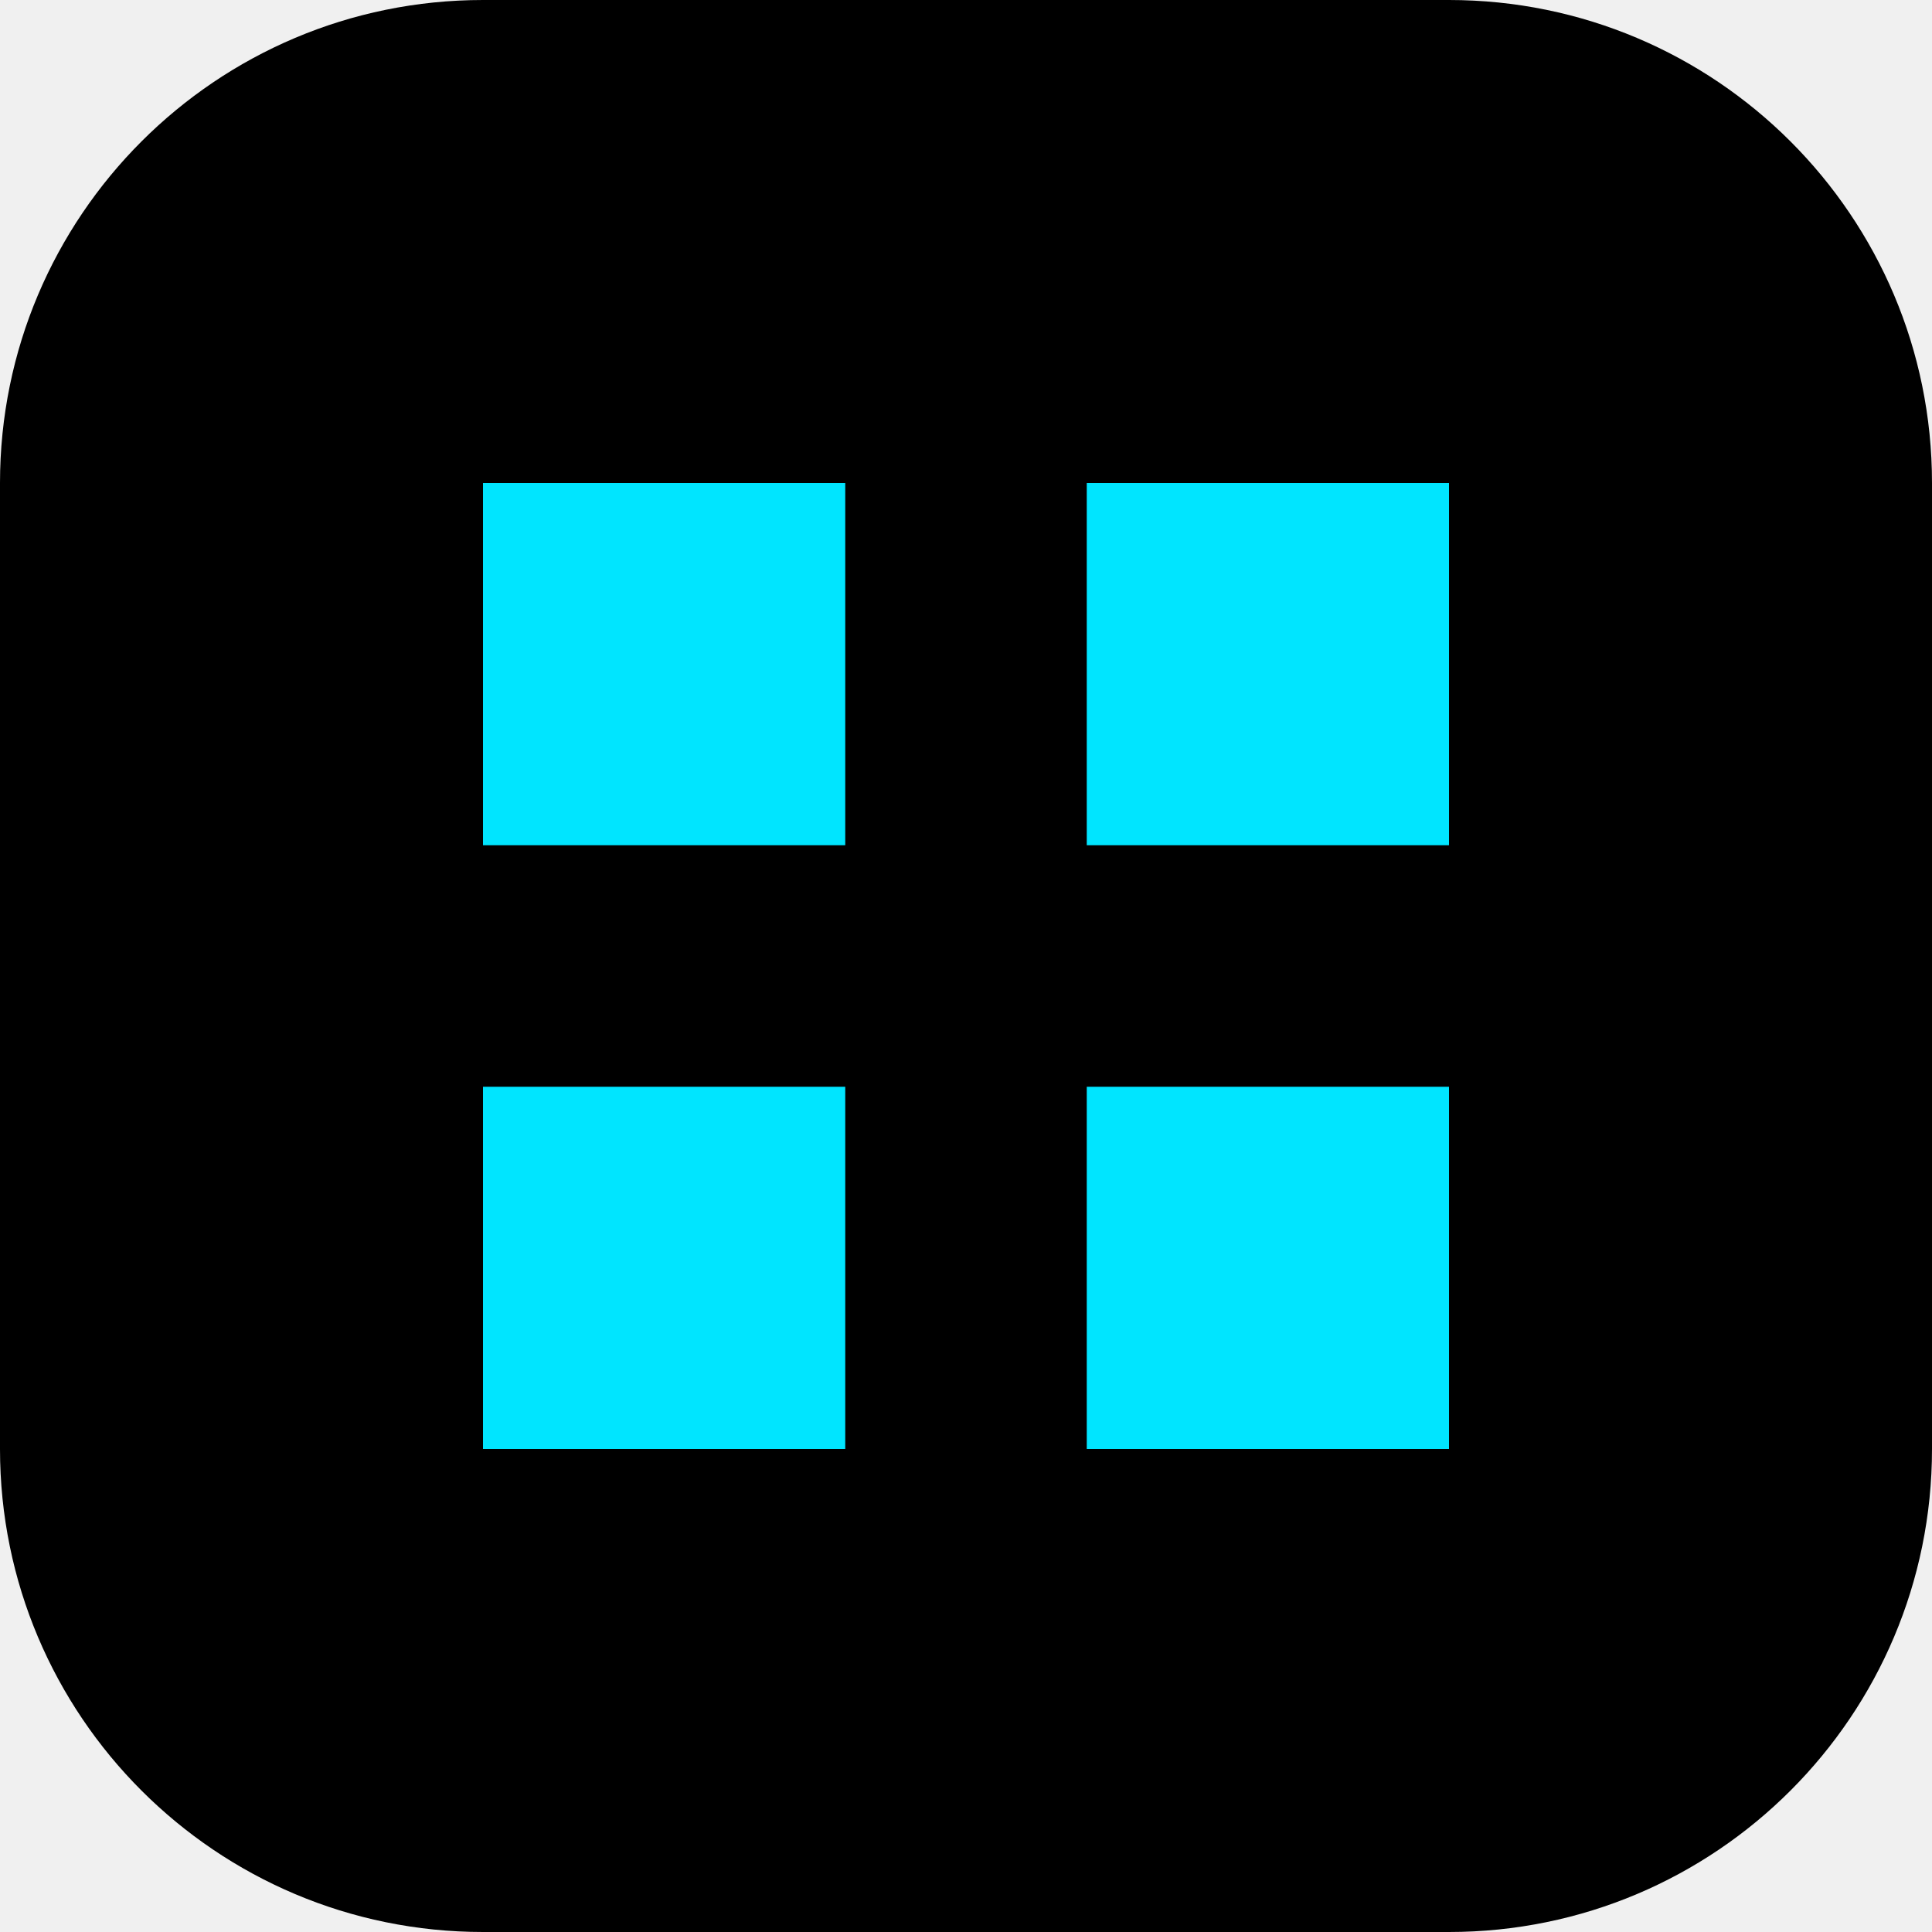
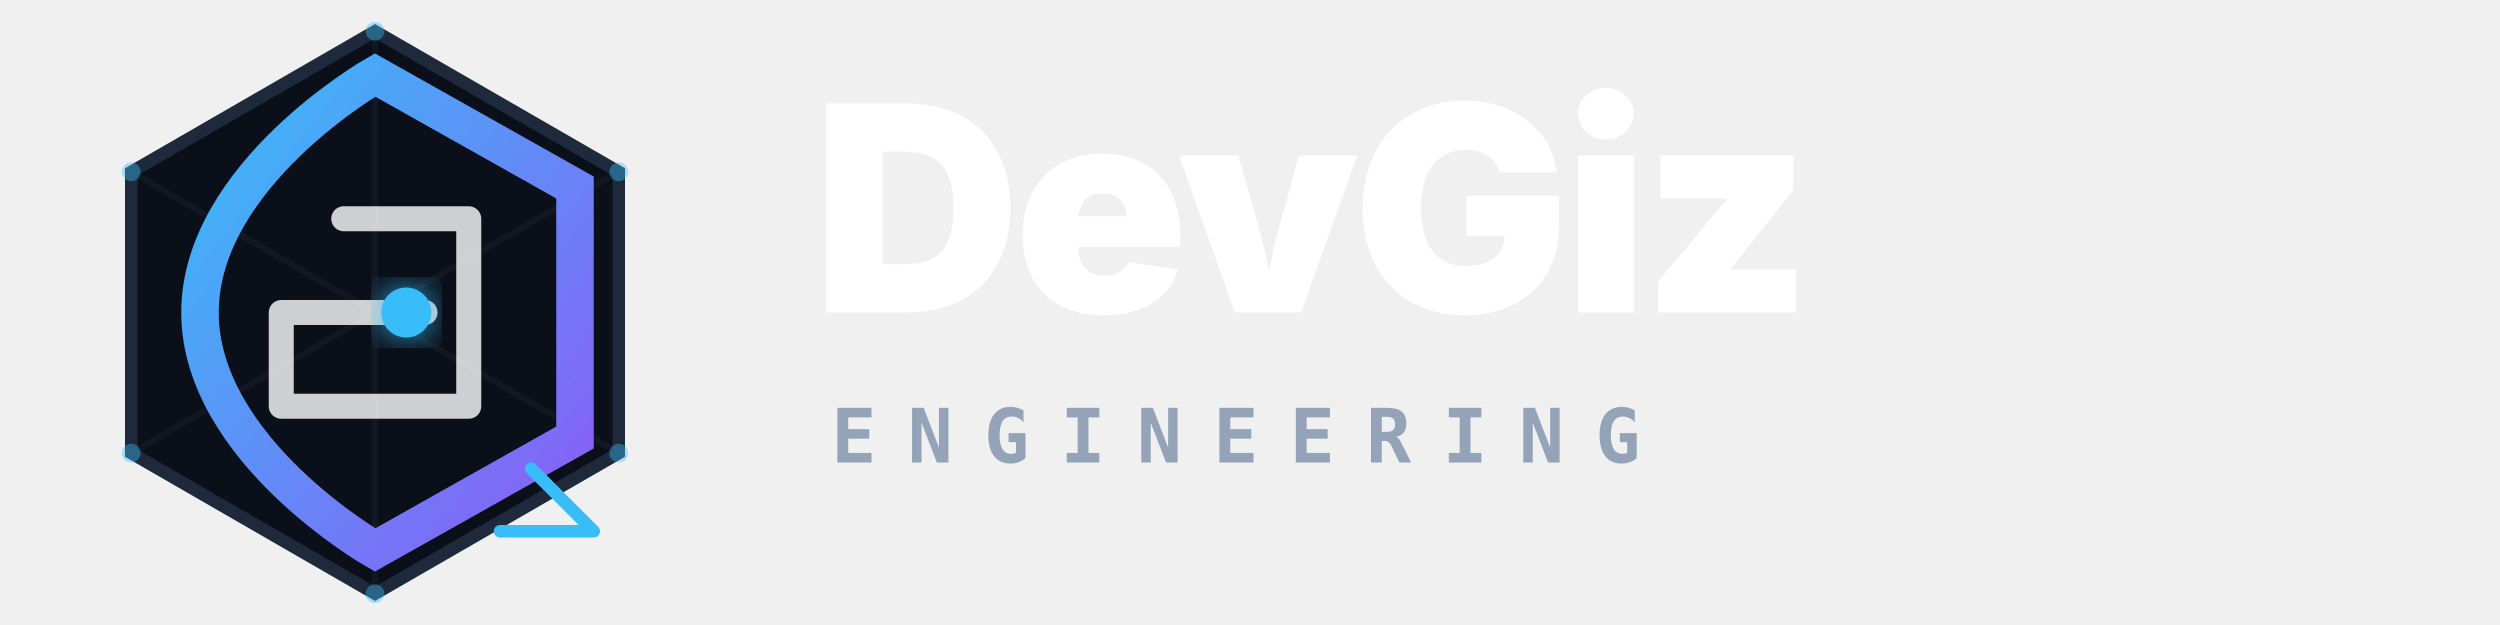
- <svg xmlns="http://www.w3.org/2000/svg" viewBox="0 0 32 32">
-   <rect width="32" height="32" rx="8" fill="#000" />
-   <path d="M8 8h6v6H8zm10 0h6v6h-6zm0 10h6v6h-6zm-10 0h6v6H8z" fill="#00e5ff" />
+ <svg xmlns="http://www.w3.org/2000/svg" viewBox="0 0 400 100" fill="none" width="400" height="100">
+   <defs>
+     <linearGradient id="logo-gradient" x1="0%" y1="0%" x2="100%" y2="100%">
+       <stop offset="0%" stop-color="#38BDF8" />
+       <stop offset="100%" stop-color="#8B5CF6" />
+     </linearGradient>
+     <filter id="glow" x="-20%" y="-20%" width="140%" height="140%">
+       <feGaussianBlur stdDeviation="3" result="blur" />
+       <feComposite in="SourceGraphic" in2="blur" operator="over" />
+     </filter>
+   </defs>
+   <g transform="translate(10, 0)">
+     <path d="M50 5 L89 27.5 V72.5 L50 95 L11 72.5 V27.5 L50 5Z" stroke-width="2" stroke="#1e293b" fill="#0B0F19" />
+     <path d="M50 5 V95 M11 27.5 L89 72.5 M11 72.5 L89 27.5" stroke-width="1" stroke="rgba(30, 41, 59, 0.3)" />
+     <path d="M50 12 L82 30 V70 L50 88 C50 88 22 72 22 50 C22 28 50 12 50 12Z" stroke="url(#logo-gradient)" stroke-width="6" stroke-linecap="round" />
+     <path d="M45 35 H65 V65 H35 V50 H58" stroke="white" stroke-width="4" stroke-linecap="round" stroke-linejoin="round" opacity="0.8" />
+     <circle cx="55" cy="50" r="4" fill="#38BDF8" filter="url(#glow)" />
+     <path d="M75 75 L85 85 M70 85 H85" stroke="#38BDF8" stroke-width="2" stroke-linecap="round" opacity="1" />
+     <circle cx="50" cy="5" r="1.5" fill="#38BDF8" opacity="0.4" />
+     <circle cx="89" cy="27.5" r="1.5" fill="#38BDF8" opacity="0.4" />
+     <circle cx="89" cy="72.5" r="1.5" fill="#38BDF8" opacity="0.4" />
+     <circle cx="50" cy="95" r="1.5" fill="#38BDF8" opacity="0.4" />
+     <circle cx="11" cy="72.5" r="1.5" fill="#38BDF8" opacity="0.4" />
+     <circle cx="11" cy="27.5" r="1.5" fill="#38BDF8" opacity="0.4" />
+   </g>
+   <g transform="translate(130, 50)">
+     <text x="0" y="0" fill="#ffffff" font-family="system-ui, -apple-system, sans-serif" font-size="46" font-weight="900" letter-spacing="-1">DevGiz</text>
+     <text x="3" y="24" fill="#94a3b8" font-family="monospace" font-size="12" font-weight="bold" letter-spacing="5">ENGINEERING</text>
+   </g>
</svg>
